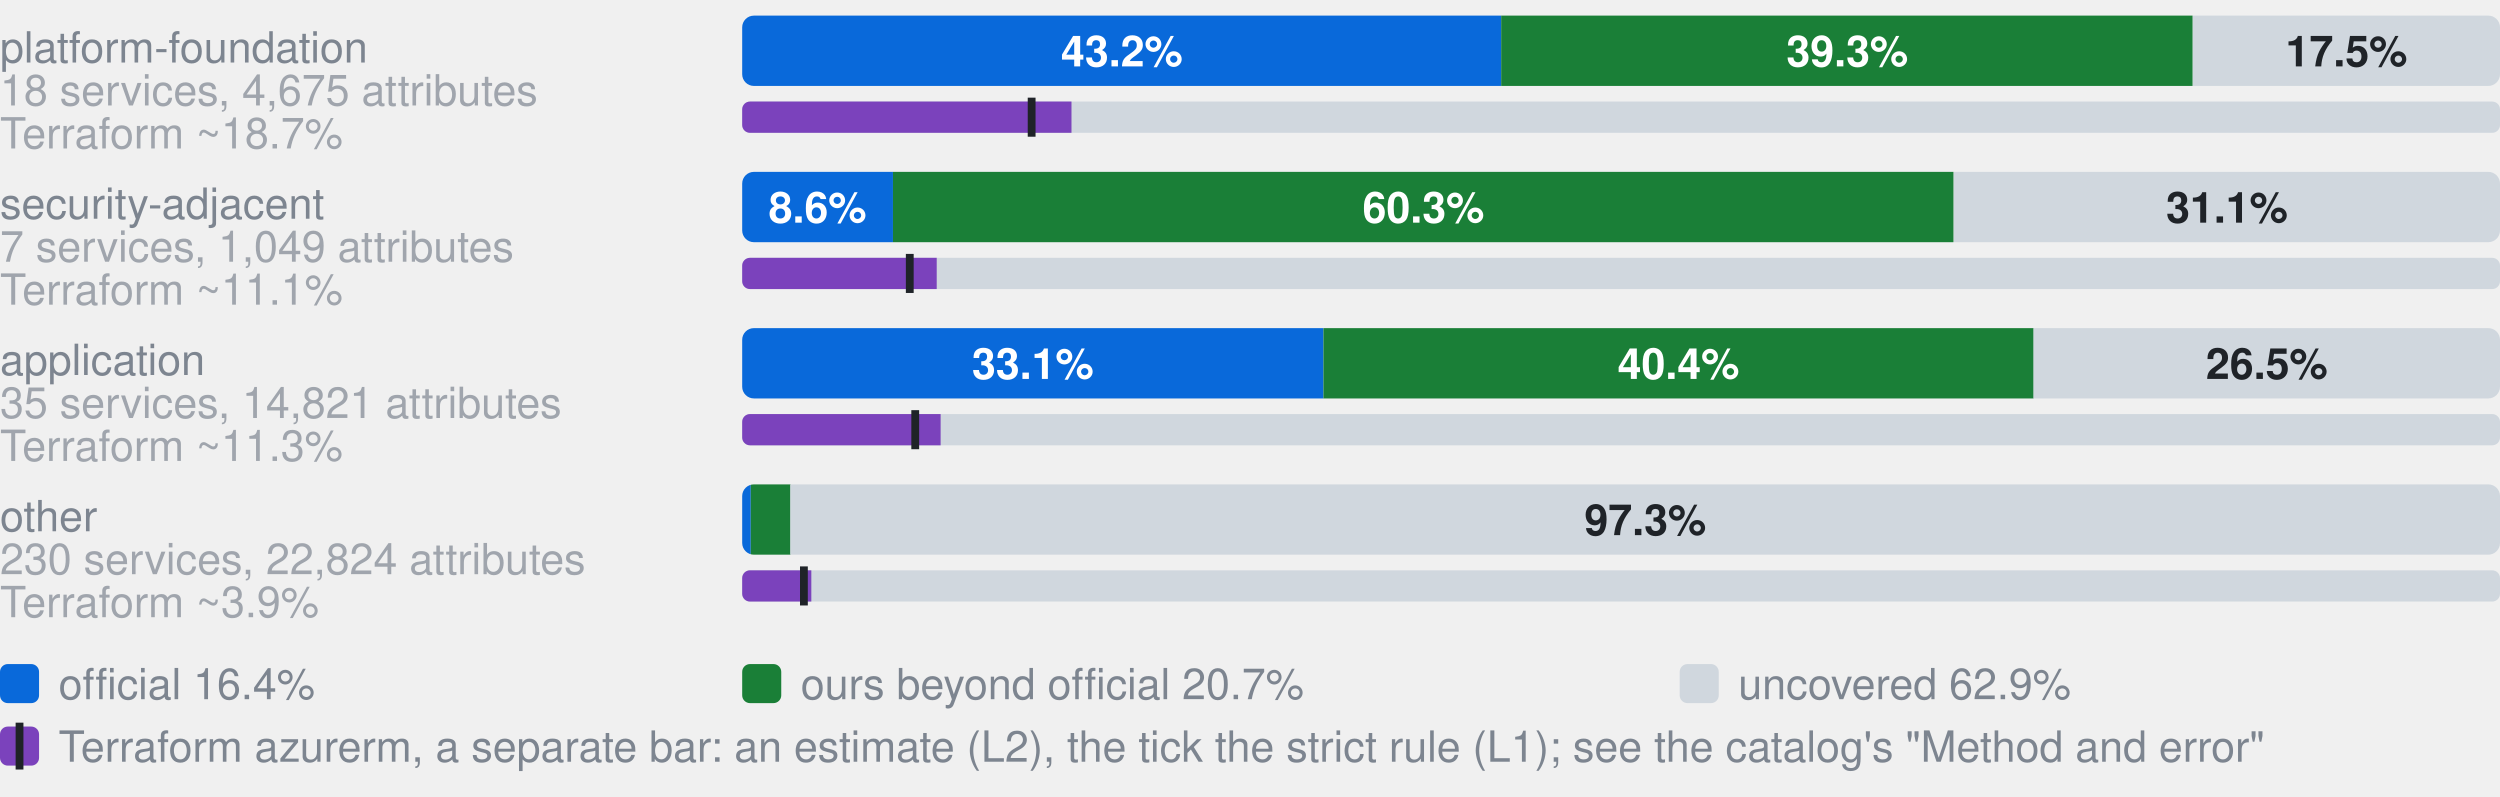
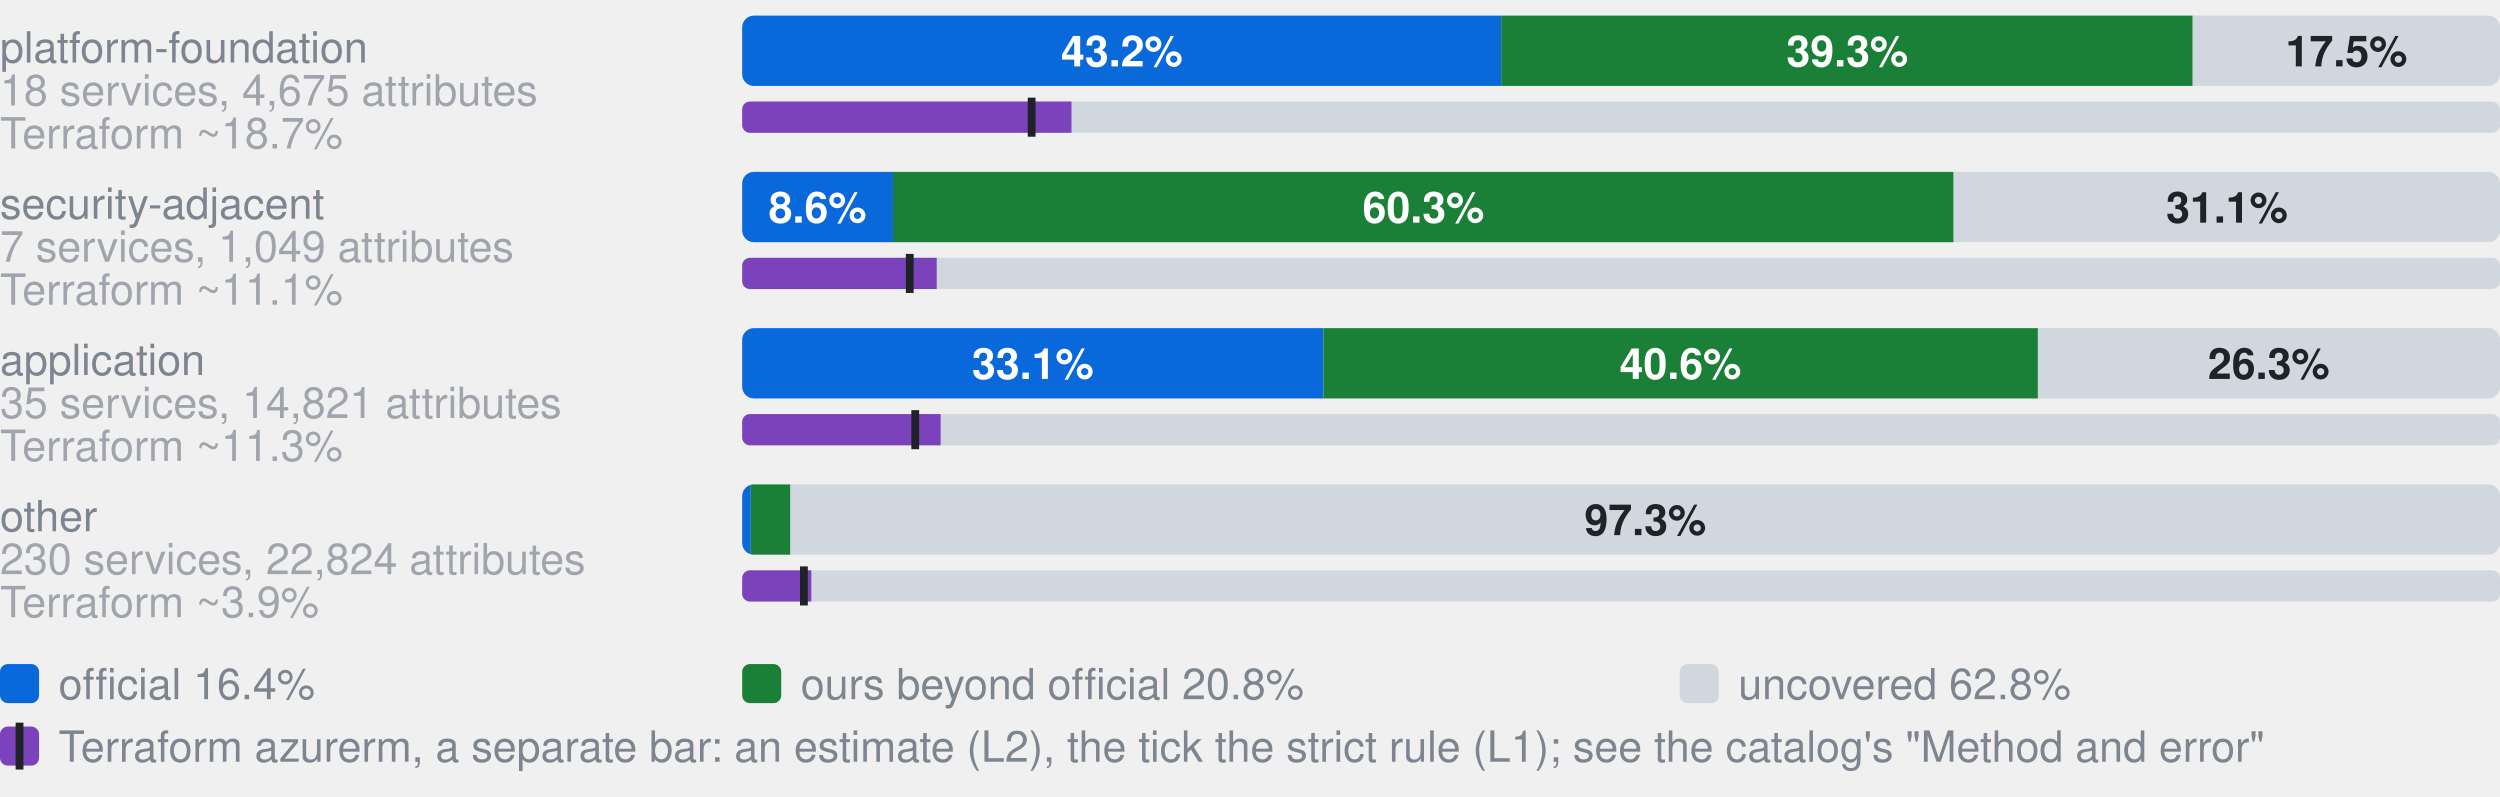
- <svg xmlns="http://www.w3.org/2000/svg" width="640" height="204" viewBox="0 0 640 204" role="img" aria-label="Coverage by category. platform-foundation, 18 services, 4,675 attributes: 43.2% official, 39.3% ours beyond official, 17.5% uncovered, of 4675 attributes; Terraform azurerm, an estimate: 18.7% (L2), 16.5% by the strict rule (L1); security-adjacent, 7 services, 1,049 attributes: 8.6% official, 60.3% ours beyond official, 31.1% uncovered, of 1049 attributes; Terraform azurerm, an estimate: 11.1% (L2), 9.5% by the strict rule (L1); application, 35 services, 14,821 attributes: 33.1% official, 40.4% ours beyond official, 26.5% uncovered, of 14821 attributes; Terraform azurerm, an estimate: 11.3% (L2), 9.8% by the strict rule (L1); other, 230 services, 22,824 attributes: 0.5% official, 2.3% ours beyond official, 97.3% uncovered, of 22824 attributes; Terraform azurerm, an estimate: 3.9% (L2), 3.5% by the strict rule (L1)">
+ <svg xmlns="http://www.w3.org/2000/svg" width="640" height="204" viewBox="0 0 640 204" role="img" aria-label="Coverage by category. platform-foundation, 18 services, 4,675 attributes: 43.2% official, 39.3% ours beyond official, 17.5% uncovered, of 4675 attributes; Terraform azurerm, an estimate: 18.7% (L2), 16.5% by the strict rule (L1); security-adjacent, 7 services, 1,049 attributes: 8.6% official, 60.3% ours beyond official, 31.1% uncovered, of 1049 attributes; Terraform azurerm, an estimate: 11.1% (L2), 9.5% by the strict rule (L1); application, 35 services, 14,821 attributes: 33.1% official, 40.6% ours beyond official, 26.3% uncovered, of 14821 attributes; Terraform azurerm, an estimate: 11.3% (L2), 9.8% by the strict rule (L1); other, 230 services, 22,824 attributes: 0.5% official, 2.3% ours beyond official, 97.3% uncovered, of 22824 attributes; Terraform azurerm, an estimate: 3.9% (L2), 3.5% by the strict rule (L1)">
  <style>text{font-family:-apple-system,BlinkMacSystemFont,"Segoe UI",Helvetica,Arial,sans-serif}.s{font-size:11px;font-weight:600}.t{font-size:11px;fill:#7d8590}.h{font-size:12px;font-weight:600;fill:#7d8590}</style>
  <text x="0" y="16.0" class="t">platform-foundation</text>
  <text x="0" y="27.0" class="t" opacity="0.7">18 services, 4,675 attributes</text>
  <clipPath id="g0">
    <rect x="190.0" y="4.0" width="450.0" height="18.0" rx="3" />
  </clipPath>
  <g clip-path="url(#g0)">
    <rect x="190.0" y="4.0" width="194.3" height="18.0" fill="#0969da" />
    <rect x="384.3" y="4.0" width="177.0" height="18.0" fill="#1a7f37" />
    <rect x="561.4" y="4.0" width="78.6" height="18.0" fill="#d0d7de" />
  </g>
  <text x="287.2" y="17.0" text-anchor="middle" fill="#fff" class="s">43.2%</text>
  <text x="472.9" y="17.0" text-anchor="middle" fill="#fff" class="s">39.3%</text>
  <text x="600.7" y="17.0" text-anchor="middle" fill="#1f2328" class="s">17.5%</text>
  <text x="0" y="38.0" class="t" opacity="0.7">Terraform ~18.7%</text>
  <clipPath id="t0">
    <rect x="190.0" y="26.0" width="450.0" height="8.0" rx="2" />
  </clipPath>
  <g clip-path="url(#t0)">
    <rect x="190.0" y="26.0" width="450.0" height="8.0" fill="#d0d7de" />
    <rect x="190.0" y="26.0" width="84.3" height="8.0" fill="#7b42bc" />
  </g>
  <rect x="263.1" y="25.0" width="2" height="10.0" fill="#1f2328" />
  <text x="0" y="56.0" class="t">security-adjacent</text>
  <text x="0" y="67.0" class="t" opacity="0.7">7 services, 1,049 attributes</text>
  <clipPath id="g1">
    <rect x="190.0" y="44.0" width="450.0" height="18.0" rx="3" />
  </clipPath>
  <g clip-path="url(#g1)">
    <rect x="190.0" y="44.0" width="38.6" height="18.0" fill="#0969da" />
    <rect x="228.6" y="44.0" width="271.5" height="18.0" fill="#1a7f37" />
    <rect x="500.2" y="44.0" width="139.8" height="18.0" fill="#d0d7de" />
  </g>
  <text x="209.3" y="57.0" text-anchor="middle" fill="#fff" class="s">8.6%</text>
  <text x="364.4" y="57.0" text-anchor="middle" fill="#fff" class="s">60.3%</text>
  <text x="570.1" y="57.0" text-anchor="middle" fill="#1f2328" class="s">31.1%</text>
  <text x="0" y="78.0" class="t" opacity="0.7">Terraform ~11.1%</text>
  <clipPath id="t1">
    <rect x="190.0" y="66.0" width="450.0" height="8.0" rx="2" />
  </clipPath>
  <g clip-path="url(#t1)">
    <rect x="190.0" y="66.0" width="450.0" height="8.0" fill="#d0d7de" />
    <rect x="190.0" y="66.0" width="49.8" height="8.0" fill="#7b42bc" />
  </g>
  <rect x="231.9" y="65.0" width="2" height="10.0" fill="#1f2328" />
  <text x="0" y="96.0" class="t">application</text>
  <text x="0" y="107.0" class="t" opacity="0.7">35 services, 14,821 attributes</text>
  <clipPath id="g2">
    <rect x="190.0" y="84.0" width="450.0" height="18.0" rx="3" />
  </clipPath>
  <g clip-path="url(#g2)">
    <rect x="190.0" y="84.0" width="148.8" height="18.0" fill="#0969da" />
-     <rect x="338.8" y="84.0" width="181.8" height="18.0" fill="#1a7f37" />
-     <rect x="520.6" y="84.0" width="119.4" height="18.0" fill="#d0d7de" />
+     <rect x="338.8" y="84.0" width="182.9" height="18.0" fill="#1a7f37" />
+     <rect x="521.7" y="84.0" width="118.3" height="18.0" fill="#d0d7de" />
  </g>
  <text x="264.4" y="97.0" text-anchor="middle" fill="#fff" class="s">33.1%</text>
-   <text x="429.7" y="97.0" text-anchor="middle" fill="#fff" class="s">40.4%</text>
-   <text x="580.3" y="97.0" text-anchor="middle" fill="#1f2328" class="s">26.5%</text>
+   <text x="430.2" y="97.0" text-anchor="middle" fill="#fff" class="s">40.6%</text>
+   <text x="580.8" y="97.0" text-anchor="middle" fill="#1f2328" class="s">26.3%</text>
  <text x="0" y="118.0" class="t" opacity="0.7">Terraform ~11.3%</text>
  <clipPath id="t2">
    <rect x="190.0" y="106.0" width="450.0" height="8.0" rx="2" />
  </clipPath>
  <g clip-path="url(#t2)">
    <rect x="190.0" y="106.0" width="450.0" height="8.0" fill="#d0d7de" />
    <rect x="190.0" y="106.0" width="50.8" height="8.0" fill="#7b42bc" />
  </g>
  <rect x="233.3" y="105.0" width="2" height="10.0" fill="#1f2328" />
  <text x="0" y="136.0" class="t">other</text>
  <text x="0" y="147.0" class="t" opacity="0.7">230 services, 22,824 attributes</text>
  <clipPath id="g3">
    <rect x="190.0" y="124.0" width="450.0" height="18.0" rx="3" />
  </clipPath>
  <g clip-path="url(#g3)">
    <rect x="190.0" y="124.0" width="2.2" height="18.0" fill="#0969da" />
    <rect x="192.2" y="124.0" width="10.2" height="18.0" fill="#1a7f37" />
    <rect x="202.3" y="124.0" width="437.7" height="18.0" fill="#d0d7de" />
  </g>
  <text x="421.2" y="137.0" text-anchor="middle" fill="#1f2328" class="s">97.3%</text>
  <text x="0" y="158.0" class="t" opacity="0.7">Terraform ~3.9%</text>
  <clipPath id="t3">
    <rect x="190.0" y="146.0" width="450.0" height="8.0" rx="2" />
  </clipPath>
  <g clip-path="url(#t3)">
    <rect x="190.0" y="146.0" width="450.0" height="8.0" fill="#d0d7de" />
    <rect x="190.0" y="146.0" width="17.7" height="8.0" fill="#7b42bc" />
  </g>
  <rect x="204.8" y="145.0" width="2" height="10.0" fill="#1f2328" />
  <rect x="0" y="170" width="10" height="10" rx="2" fill="#0969da" />
  <text x="15" y="179" class="t">official 16.4%</text>
  <rect x="190" y="170" width="10" height="10" rx="2" fill="#1a7f37" />
-   <text x="205" y="179" class="t">ours beyond official 20.7%</text>
+   <text x="205" y="179" class="t">ours beyond official 20.8%</text>
  <rect x="430" y="170" width="10" height="10" rx="2" fill="#d0d7de" />
-   <text x="445" y="179" class="t">uncovered 62.9%</text>
+   <text x="445" y="179" class="t">uncovered 62.8%</text>
  <rect x="0" y="186" width="10" height="10" rx="2" fill="#7b42bc" />
  <rect x="4" y="185" width="2" height="12" fill="#1f2328" />
  <text x="15" y="195" class="t">Terraform azurerm, a separate bar: an estimate (L2), the tick the strict rule (L1); see the catalog's "Method and error"</text>
</svg>
